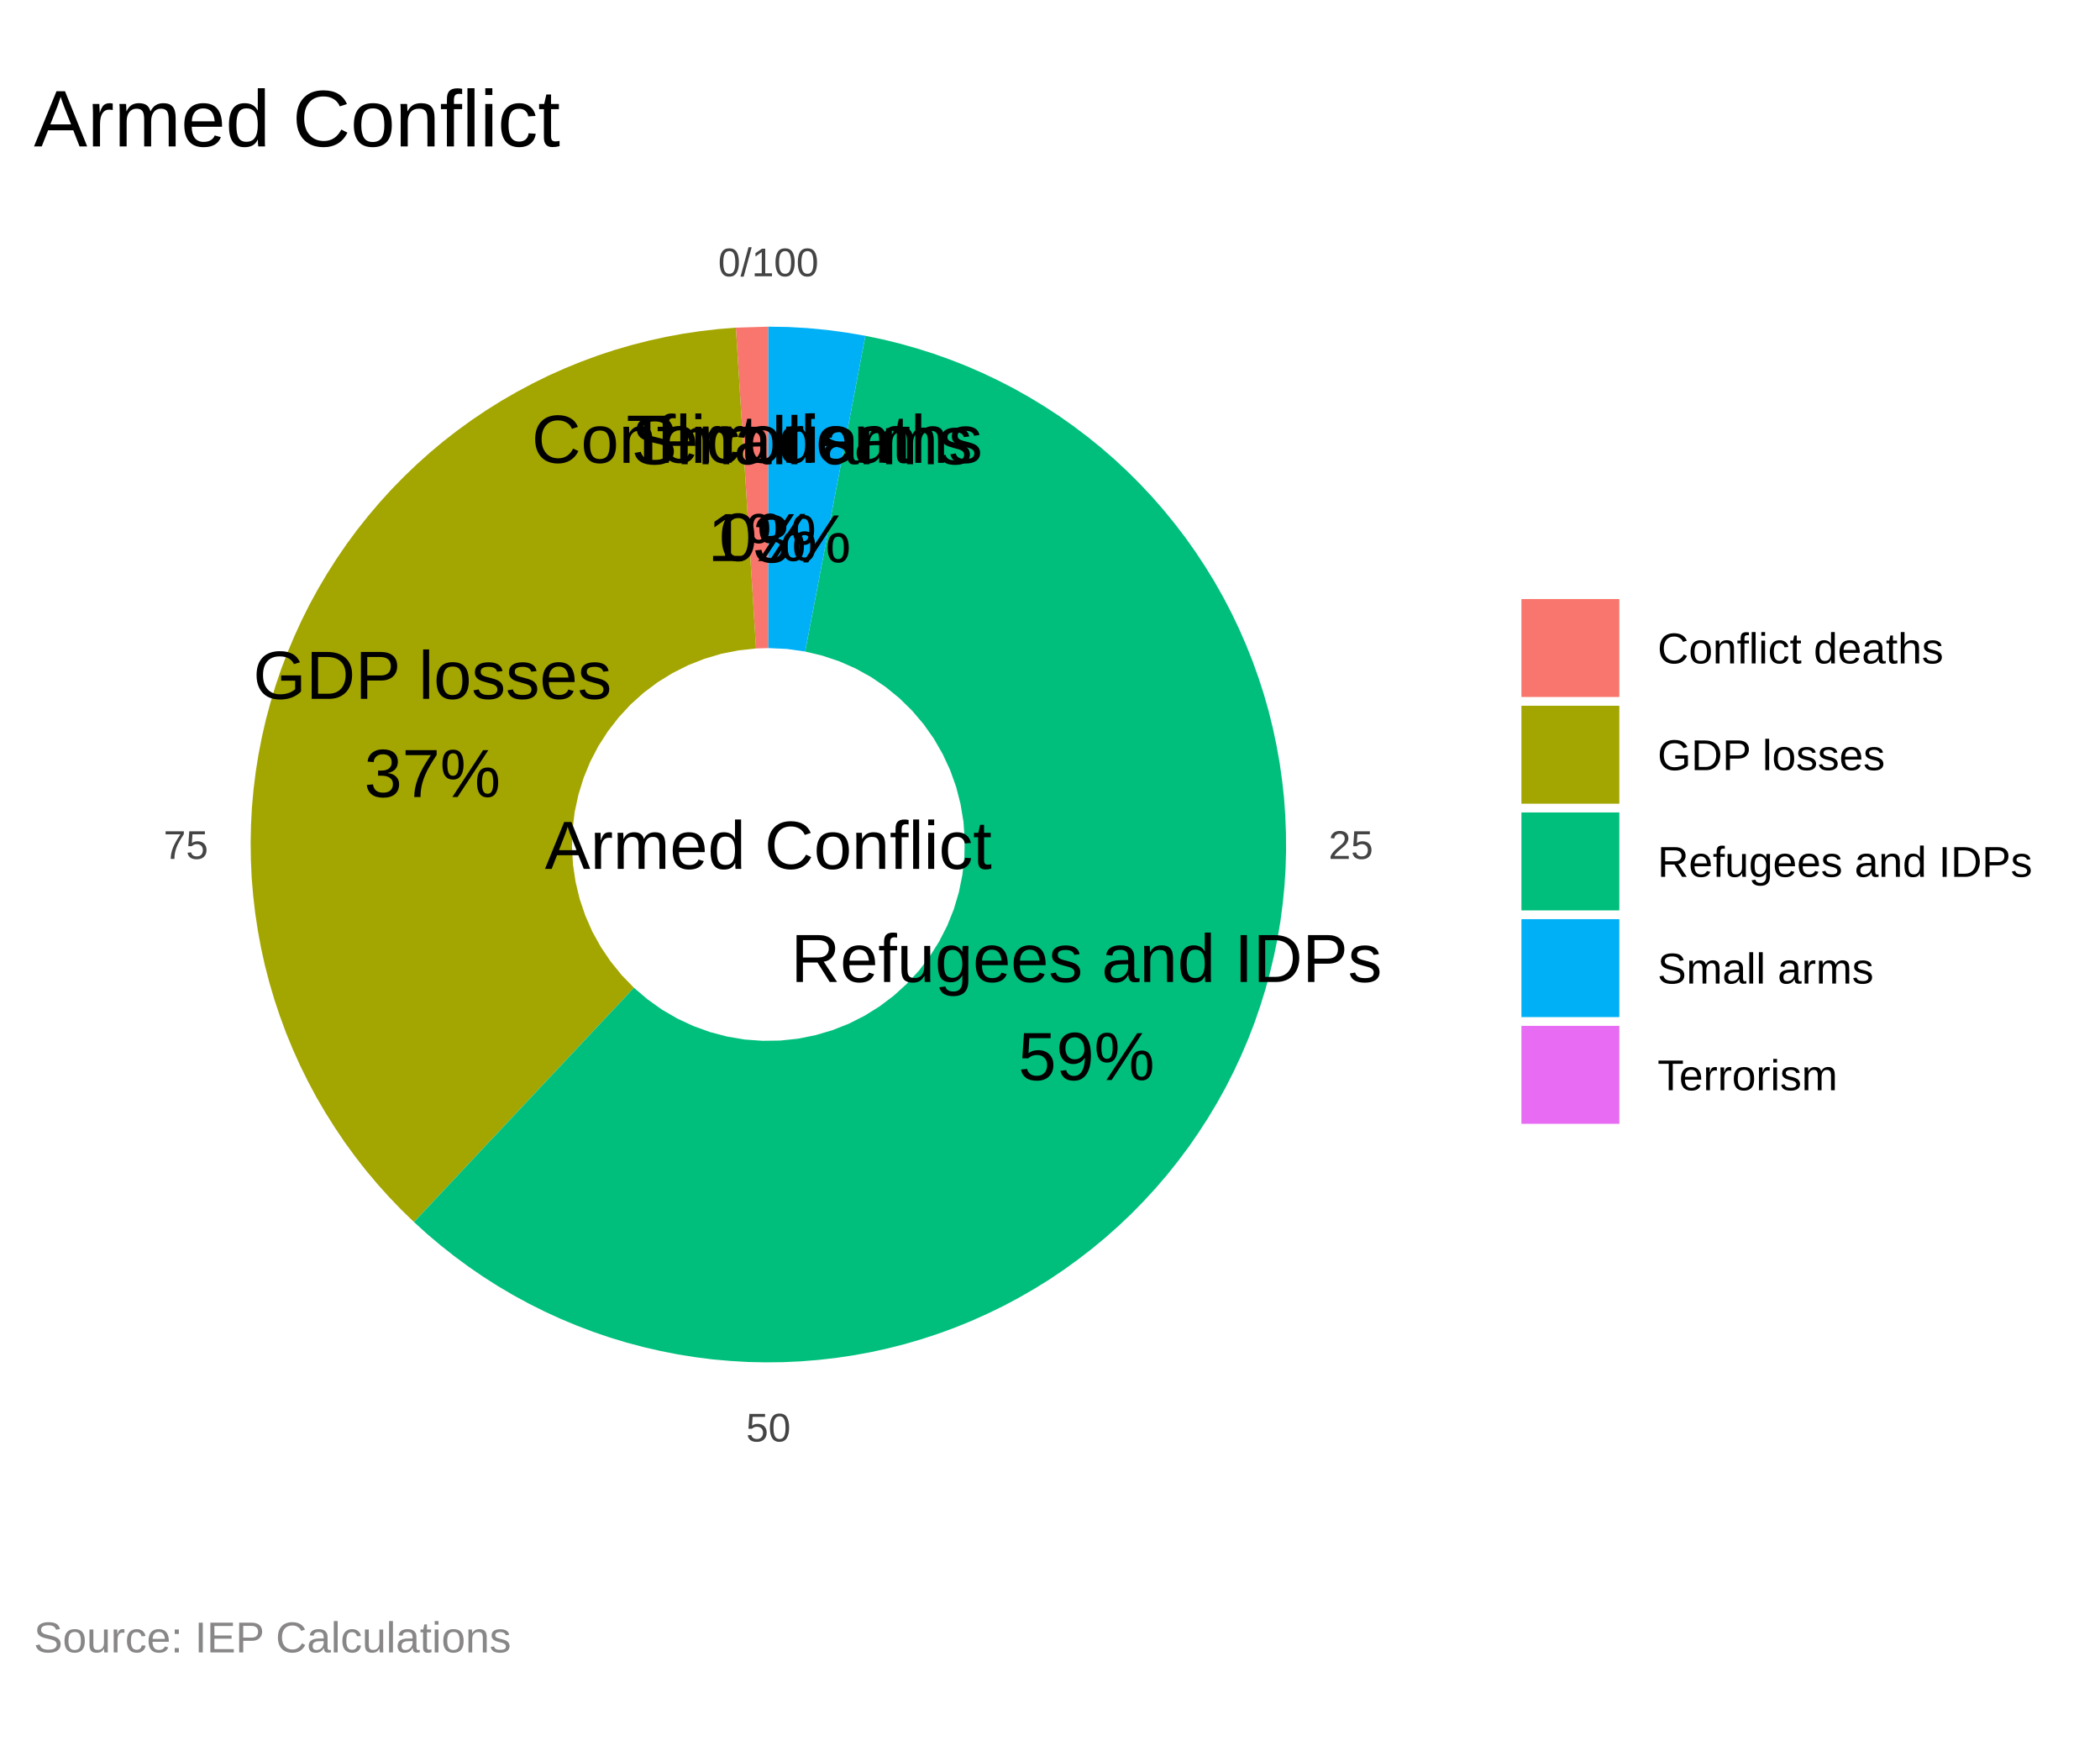
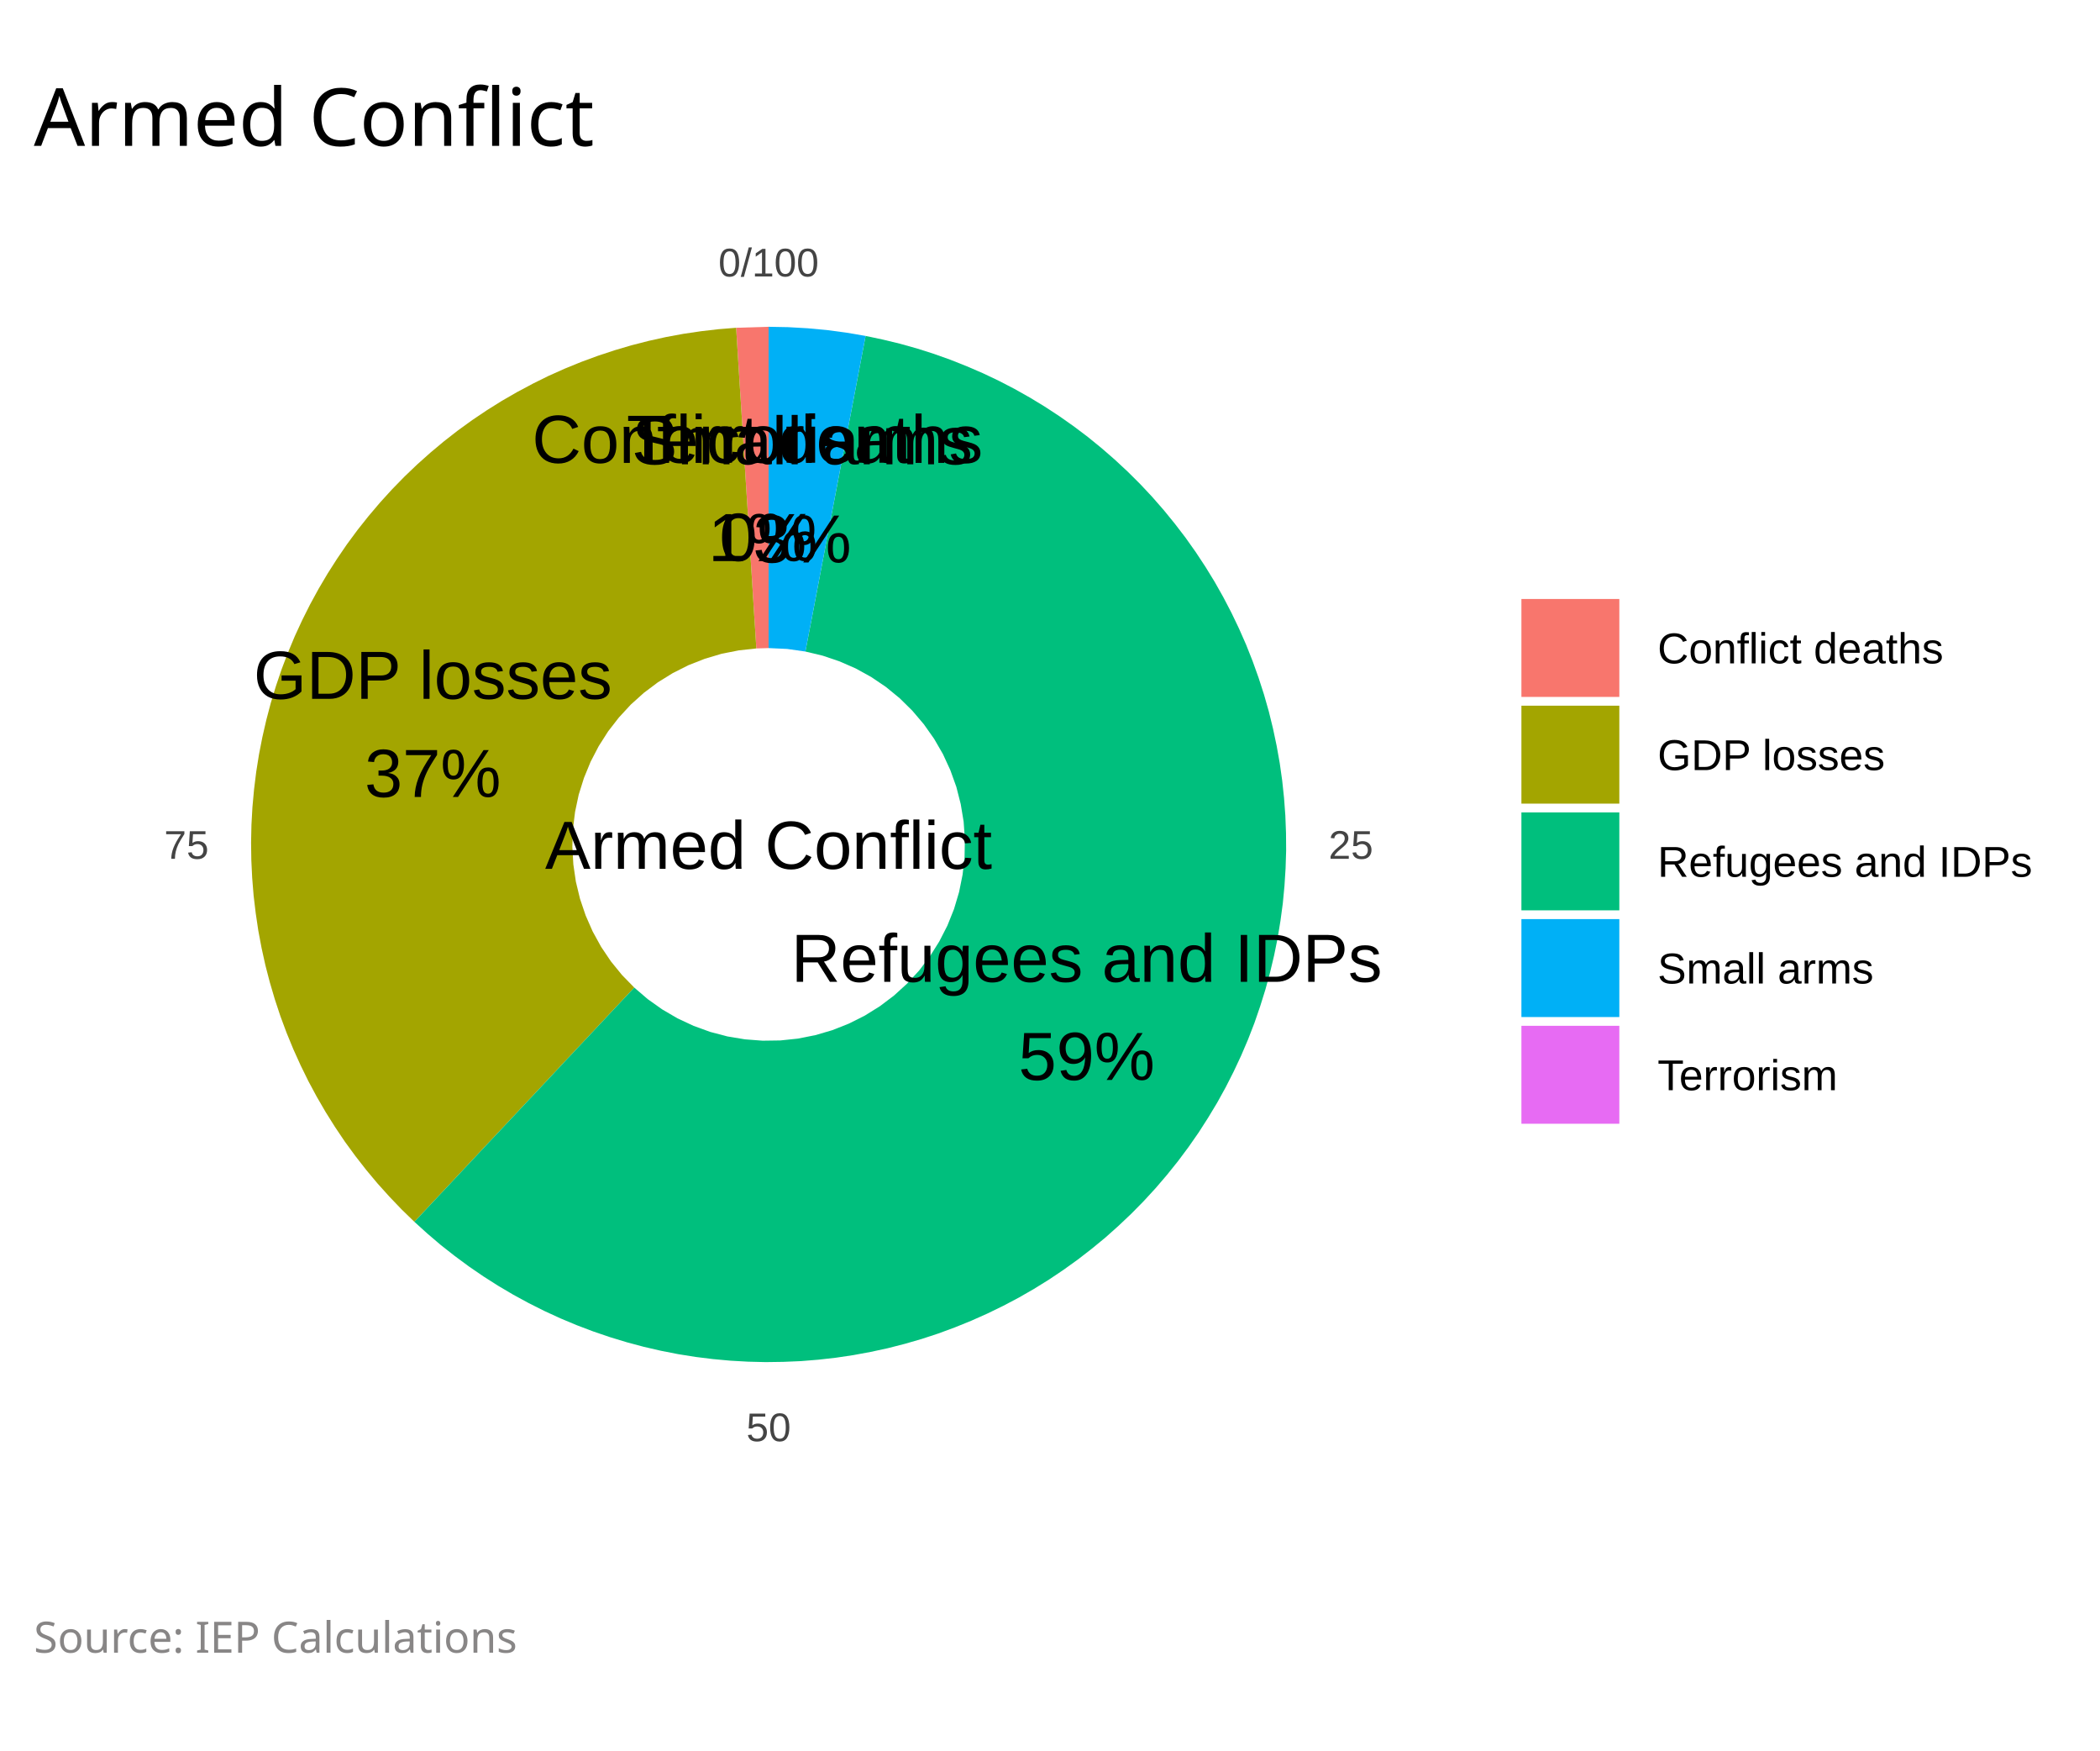
<svg xmlns="http://www.w3.org/2000/svg" class="svglite" width="340.16pt" height="283.46pt" viewBox="0 0 340.16 283.46">
  <defs>
    <style type="text/css">
    .svglite line, .svglite polyline, .svglite polygon, .svglite path, .svglite rect, .svglite circle {
      fill: none;
      stroke: #000000;
      stroke-linecap: round;
      stroke-linejoin: round;
      stroke-miterlimit: 10.00;
    }
    .svglite text {
      white-space: pre;
    }
  </style>
  </defs>
  <rect width="100%" height="100%" style="stroke: none; fill: none;" />
  <defs>
    <clipPath id="cpMC4wMHwzNDAuMTZ8MC4wMHwyODMuNDY=">
      <rect x="0.00" y="0.00" width="340.16" height="283.46" />
    </clipPath>
  </defs>
  <g clip-path="url(#cpMC4wMHwzNDAuMTZ8MC4wMHwyODMuNDY=)">
</g>
  <defs>
-     <clipPath id="cpMC4wMHwzNDAuMTZ8OC45MnwyNzQuNTQ=">
-       <rect x="0.00" y="8.92" width="340.16" height="265.62" />
+     <clipPath id="cpMC4wMHwzNDAuMTZ8OC44MXwyNzQuNjY=">
+       <rect x="0.00" y="8.81" width="340.16" height="265.85" />
    </clipPath>
  </defs>
-   <g clip-path="url(#cpMC4wMHwzNDAuMTZ8OC45MnwyNzQuNTQ=)">
+   <g clip-path="url(#cpMC4wMHwzNDAuMTZ8OC44MXwyNzQuNjY=)">
</g>
  <g clip-path="url(#cpMC4wMHwzNDAuMTZ8MC4wMHwyODMuNDY=)">
</g>
  <defs>
-     <clipPath id="cpMTkuNjN8MjI5LjI5fDMxLjkzfDI0MS41OQ==">
-       <rect x="19.63" y="31.93" width="209.66" height="209.66" />
+     <clipPath id="cpMTkuNzJ8MjI5LjI5fDMxLjk2fDI0MS41Mw==">
+       <rect x="19.72" y="31.96" width="209.57" height="209.57" />
    </clipPath>
  </defs>
-   <g clip-path="url(#cpMTkuNjN8MjI5LjI5fDMxLjkzfDI0MS41OQ==)">
-     <polygon points="124.46,104.95 124.46,102.06 124.46,99.16 124.46,96.27 124.46,93.38 124.46,90.49 124.46,87.60 124.46,84.71 124.46,81.81 124.46,78.92 124.46,76.03 124.46,73.14 124.46,70.25 124.46,67.35 124.46,64.46 124.46,61.57 124.46,58.68 124.46,55.79 124.46,52.90 119.19,53.06 119.38,55.95 119.56,58.83 119.74,61.72 119.92,64.61 120.10,67.49 120.28,70.38 120.47,73.26 120.65,76.15 120.83,79.04 121.01,81.92 121.19,84.81 121.37,87.69 121.56,90.58 121.74,93.47 121.92,96.35 122.10,99.24 122.28,102.13 122.46,105.01 124.46,104.95 " style="stroke-width: 1.07; stroke: none; stroke-linecap: butt; stroke-linejoin: miter; fill: #F8766D;" />
-     <polygon points="122.46,105.01 122.28,102.13 122.10,99.24 121.92,96.35 121.74,93.47 121.56,90.58 121.37,87.69 121.19,84.81 121.01,81.92 120.83,79.04 120.65,76.15 120.47,73.26 120.28,70.38 120.10,67.49 119.92,64.61 119.74,61.72 119.56,58.83 119.38,55.95 119.19,53.06 116.34,53.29 113.49,53.62 110.65,54.04 107.83,54.56 105.03,55.18 102.26,55.89 99.51,56.69 96.78,57.59 94.09,58.59 91.44,59.67 88.82,60.84 86.25,62.11 83.72,63.46 81.24,64.89 78.81,66.41 76.43,68.01 74.11,69.69 71.84,71.45 69.64,73.29 67.51,75.20 65.43,77.19 63.43,79.24 61.50,81.36 59.65,83.54 57.86,85.79 56.16,88.09 54.54,90.46 53.00,92.87 51.54,95.34 50.16,97.86 48.88,100.42 47.68,103.03 46.57,105.67 45.55,108.35 44.63,111.06 43.80,113.81 43.06,116.58 42.42,119.37 41.87,122.19 41.42,125.02 41.07,127.86 40.81,130.72 40.66,133.58 40.60,136.45 40.64,139.32 40.77,142.18 41.01,145.04 41.34,147.88 41.77,150.72 42.29,153.54 42.91,156.34 43.63,159.11 44.44,161.86 45.35,164.58 46.34,167.27 47.43,169.92 48.61,172.54 49.88,175.11 51.23,177.64 52.67,180.11 54.20,182.54 55.80,184.92 57.49,187.24 59.25,189.50 61.09,191.69 63.01,193.83 65.00,195.90 67.05,197.89 69.03,195.79 71.01,193.68 72.99,191.57 74.97,189.46 76.95,187.35 78.93,185.24 80.91,183.14 82.89,181.03 84.87,178.92 86.85,176.81 88.83,174.70 90.81,172.60 92.79,170.49 94.77,168.38 96.75,166.27 98.73,164.16 100.71,162.06 102.68,159.95 100.70,157.91 98.91,155.70 97.32,153.35 95.94,150.86 94.80,148.25 93.89,145.56 93.23,142.80 92.81,139.98 92.65,137.14 92.75,134.30 93.09,131.48 93.69,128.70 94.53,125.98 95.61,123.35 96.92,120.83 98.46,118.44 100.20,116.19 102.13,114.10 104.24,112.20 106.52,110.49 108.93,109.00 111.48,107.72 114.12,106.68 116.85,105.87 119.64,105.32 122.46,105.01 " style="stroke-width: 1.07; stroke: none; stroke-linecap: butt; stroke-linejoin: miter; fill: #A3A500;" />
-     <polygon points="102.68,159.95 100.71,162.06 98.73,164.16 96.75,166.27 94.77,168.38 92.79,170.49 90.81,172.60 88.83,174.70 86.85,176.81 84.87,178.92 82.89,181.03 80.91,183.14 78.93,185.24 76.95,187.35 74.97,189.46 72.99,191.57 71.01,193.68 69.03,195.79 67.05,197.89 69.16,199.81 71.34,201.65 73.58,203.42 75.87,205.11 78.23,206.73 80.63,208.26 83.09,209.71 85.59,211.07 88.14,212.35 90.73,213.54 93.36,214.64 96.03,215.66 98.73,216.58 101.46,217.41 104.21,218.14 106.99,218.78 109.79,219.33 112.61,219.78 115.44,220.14 118.28,220.39 121.13,220.56 123.98,220.62 126.83,220.59 129.68,220.46 132.52,220.23 135.36,219.91 138.18,219.49 140.98,218.98 143.77,218.37 146.53,217.67 149.27,216.87 151.98,215.98 154.66,215.00 157.30,213.93 159.91,212.76 162.47,211.52 164.99,210.18 167.46,208.76 169.89,207.26 172.26,205.67 174.57,204.00 176.83,202.26 179.03,200.44 181.16,198.55 183.23,196.59 185.23,194.55 187.16,192.45 189.02,190.29 190.80,188.06 192.51,185.78 194.13,183.44 195.68,181.04 197.15,178.59 198.53,176.10 199.82,173.56 201.03,170.97 202.15,168.35 203.18,165.69 204.11,163.00 204.96,160.27 205.71,157.52 206.37,154.75 206.94,151.95 207.41,149.14 207.78,146.31 208.06,143.47 208.24,140.63 208.32,137.77 208.30,134.92 208.19,132.07 207.99,129.23 207.68,126.39 207.28,123.57 206.78,120.76 206.19,117.97 205.51,115.20 204.73,112.46 203.85,109.74 202.89,107.06 201.83,104.41 200.69,101.80 199.46,99.23 198.14,96.70 196.73,94.21 195.24,91.78 193.67,89.40 192.02,87.07 190.29,84.81 188.49,82.60 186.61,80.45 184.66,78.37 182.64,76.36 180.55,74.41 178.40,72.54 176.19,70.75 173.91,69.03 171.58,67.38 169.19,65.82 166.75,64.34 164.27,62.94 161.73,61.63 159.16,60.41 156.54,59.27 153.89,58.23 151.20,57.27 148.48,56.41 145.74,55.64 142.97,54.96 140.18,54.38 139.63,57.22 139.09,60.06 138.55,62.90 138.01,65.74 137.47,68.58 136.92,71.42 136.38,74.27 135.84,77.11 135.30,79.95 134.76,82.79 134.21,85.63 133.67,88.47 133.13,91.31 132.59,94.15 132.05,96.99 131.50,99.83 130.96,102.67 130.42,105.51 133.22,106.18 135.94,107.09 138.58,108.25 141.09,109.64 143.47,111.26 145.70,113.08 147.75,115.09 149.61,117.28 151.27,119.63 152.70,122.12 153.91,124.73 154.88,127.44 155.59,130.22 156.06,133.06 156.26,135.93 156.21,138.81 155.89,141.66 155.32,144.48 154.50,147.24 153.43,149.91 152.12,152.47 150.59,154.90 148.85,157.19 146.90,159.30 144.77,161.24 142.48,162.97 140.04,164.49 137.47,165.79 134.80,166.84 132.04,167.65 129.22,168.21 126.36,168.51 123.49,168.55 120.62,168.34 117.78,167.86 115.00,167.13 112.30,166.15 109.69,164.93 107.21,163.49 104.87,161.82 102.68,159.95 " style="stroke-width: 1.07; stroke: none; stroke-linecap: butt; stroke-linejoin: miter; fill: #00BF7D;" />
-     <polygon points="130.42,105.51 130.96,102.67 131.50,99.83 132.05,96.99 132.59,94.15 133.13,91.31 133.67,88.47 134.21,85.63 134.76,82.79 135.30,79.95 135.84,77.11 136.38,74.27 136.92,71.42 137.47,68.58 138.01,65.74 138.55,62.90 139.09,60.06 139.63,57.22 140.18,54.38 137.06,53.85 133.93,53.43 130.78,53.13 127.62,52.95 124.46,52.90 124.46,55.79 124.46,58.68 124.46,61.57 124.46,64.46 124.46,67.35 124.46,70.25 124.46,73.14 124.46,76.03 124.46,78.92 124.46,81.81 124.46,84.71 124.46,87.60 124.46,90.49 124.46,93.38 124.46,96.27 124.46,99.16 124.46,102.06 124.46,104.95 127.45,105.09 130.42,105.51 " style="stroke-width: 1.07; stroke: none; stroke-linecap: butt; stroke-linejoin: miter; fill: #00B0F6;" />
-     <polygon points="124.46,104.95 124.46,102.06 124.46,99.16 124.46,96.27 124.46,93.38 124.46,90.49 124.46,87.60 124.46,84.71 124.46,81.81 124.46,78.92 124.46,76.03 124.46,73.14 124.46,70.25 124.46,67.35 124.46,64.46 124.46,61.57 124.46,58.68 124.46,55.79 124.46,52.90 124.46,52.90 124.46,55.79 124.46,58.68 124.46,61.57 124.46,64.46 124.46,67.35 124.46,70.25 124.46,73.14 124.46,76.03 124.46,78.92 124.46,81.81 124.46,84.71 124.46,87.60 124.46,90.49 124.46,93.38 124.46,96.27 124.46,99.16 124.46,102.06 124.46,104.95 124.46,104.95 " style="stroke-width: 1.07; stroke: none; stroke-linecap: butt; stroke-linejoin: miter; fill: #E76BF3;" />
-     <text x="122.64" y="74.95" text-anchor="middle" style="font-size: 11.04px; font-family: &quot;Arial&quot;;" textLength="72.96px" lengthAdjust="spacingAndGlyphs">Conflict deaths</text>
-     <text x="122.64" y="90.85" text-anchor="middle" style="font-size: 11.04px; font-family: &quot;Arial&quot;;" textLength="15.94px" lengthAdjust="spacingAndGlyphs">1%</text>
-     <text x="70.04" y="113.17" text-anchor="middle" style="font-size: 11.04px; font-family: &quot;Arial&quot;;" textLength="58.03px" lengthAdjust="spacingAndGlyphs">GDP losses</text>
-     <text x="70.04" y="129.07" text-anchor="middle" style="font-size: 11.04px; font-family: &quot;Arial&quot;;" textLength="22.08px" lengthAdjust="spacingAndGlyphs">37%</text>
-     <text x="175.99" y="159.02" text-anchor="middle" style="font-size: 11.04px; font-family: &quot;Arial&quot;;" textLength="95.66px" lengthAdjust="spacingAndGlyphs">Refugees and IDPs</text>
-     <text x="175.99" y="174.91" text-anchor="middle" style="font-size: 11.04px; font-family: &quot;Arial&quot;;" textLength="22.08px" lengthAdjust="spacingAndGlyphs">59%</text>
-     <text x="129.90" y="75.18" text-anchor="middle" style="font-size: 11.04px; font-family: &quot;Arial&quot;;" textLength="55.15px" lengthAdjust="spacingAndGlyphs">Small arms</text>
-     <text x="129.90" y="91.08" text-anchor="middle" style="font-size: 11.04px; font-family: &quot;Arial&quot;;" textLength="15.94px" lengthAdjust="spacingAndGlyphs">3%</text>
-     <text x="124.46" y="74.92" text-anchor="middle" style="font-size: 11.04px; font-family: &quot;Arial&quot;;" textLength="45.95px" lengthAdjust="spacingAndGlyphs">Terrorism</text>
-     <text x="124.46" y="90.82" text-anchor="middle" style="font-size: 11.04px; font-family: &quot;Arial&quot;;" textLength="15.94px" lengthAdjust="spacingAndGlyphs">0%</text>
-     <text x="124.46" y="140.71" text-anchor="middle" style="font-size: 11.04px; font-family: &quot;Arial&quot;;" textLength="72.33px" lengthAdjust="spacingAndGlyphs">Armed Conflict</text>
-     <text x="218.81" y="139.09" text-anchor="middle" style="font-size: 6.50px;fill: #444444; font-family: &quot;Arial&quot;;" textLength="7.23px" lengthAdjust="spacingAndGlyphs">25</text>
-     <text x="124.46" y="233.44" text-anchor="middle" style="font-size: 6.50px;fill: #444444; font-family: &quot;Arial&quot;;" textLength="7.23px" lengthAdjust="spacingAndGlyphs">50</text>
-     <text x="30.11" y="139.09" text-anchor="middle" style="font-size: 6.50px;fill: #444444; font-family: &quot;Arial&quot;;" textLength="7.23px" lengthAdjust="spacingAndGlyphs">75</text>
-     <text x="124.46" y="44.74" text-anchor="middle" style="font-size: 6.50px;fill: #444444; font-family: &quot;Arial&quot;;" textLength="16.26px" lengthAdjust="spacingAndGlyphs">0/100</text>
+   <g clip-path="url(#cpMTkuNzJ8MjI5LjI5fDMxLjk2fDI0MS41Mw==)">
+     <polygon points="124.50,104.95 124.50,102.06 124.50,99.17 124.50,96.28 124.50,93.39 124.50,90.50 124.50,87.61 124.50,84.72 124.50,81.83 124.50,78.93 124.50,76.04 124.50,73.15 124.50,70.26 124.50,67.37 124.50,64.48 124.50,61.59 124.50,58.70 124.50,55.81 124.50,52.92 119.24,53.08 119.42,55.97 119.60,58.85 119.78,61.74 119.97,64.62 120.15,67.51 120.33,70.39 120.51,73.28 120.69,76.16 120.87,79.05 121.06,81.93 121.24,84.82 121.42,87.70 121.60,90.59 121.78,93.47 121.96,96.36 122.14,99.24 122.33,102.13 122.51,105.01 124.50,104.95 " style="stroke-width: 1.07; stroke: none; stroke-linecap: butt; stroke-linejoin: miter; fill: #F8766D;" />
+     <polygon points="122.51,105.01 122.33,102.13 122.14,99.24 121.96,96.36 121.78,93.47 121.60,90.59 121.42,87.70 121.24,84.82 121.06,81.93 120.87,79.05 120.69,76.16 120.51,73.28 120.33,70.39 120.15,67.51 119.97,64.62 119.78,61.74 119.60,58.85 119.42,55.97 119.24,53.08 116.38,53.31 113.54,53.64 110.70,54.06 107.88,54.58 105.08,55.20 102.31,55.91 99.56,56.72 96.84,57.62 94.15,58.61 91.50,59.69 88.88,60.86 86.31,62.13 83.78,63.48 81.30,64.91 78.87,66.43 76.49,68.03 74.17,69.71 71.91,71.47 69.71,73.31 67.57,75.22 65.50,77.20 63.50,79.25 61.57,81.37 59.72,83.55 57.93,85.80 56.23,88.10 54.61,90.47 53.07,92.88 51.61,95.35 50.24,97.86 48.95,100.43 47.75,103.03 46.65,105.67 45.63,108.35 44.71,111.06 43.87,113.81 43.14,116.58 42.50,119.37 41.95,122.18 41.50,125.01 41.15,127.86 40.89,130.71 40.73,133.57 40.67,136.44 40.71,139.30 40.85,142.17 41.08,145.02 41.42,147.87 41.84,150.70 42.37,153.52 42.99,156.32 43.71,159.09 44.52,161.84 45.42,164.56 46.42,167.25 47.51,169.90 48.69,172.51 49.95,175.08 51.31,177.61 52.75,180.09 54.27,182.51 55.87,184.89 57.56,187.20 59.32,189.46 61.16,191.66 63.08,193.79 65.06,195.86 67.12,197.86 69.10,195.75 71.08,193.64 73.06,191.54 75.03,189.43 77.01,187.32 78.99,185.21 80.97,183.11 82.95,181.00 84.93,178.89 86.91,176.79 88.89,174.68 90.86,172.57 92.84,170.46 94.82,168.36 96.80,166.25 98.78,164.14 100.76,162.03 102.74,159.93 100.75,157.89 98.96,155.69 97.37,153.33 96.00,150.84 94.86,148.24 93.95,145.55 93.28,142.78 92.87,139.97 92.71,137.13 92.80,134.29 93.15,131.47 93.74,128.69 94.59,125.98 95.67,123.35 96.98,120.83 98.51,118.43 100.25,116.19 102.18,114.10 104.29,112.20 106.57,110.49 108.98,109.00 111.52,107.72 114.17,106.68 116.89,105.87 119.68,105.32 122.51,105.01 " style="stroke-width: 1.07; stroke: none; stroke-linecap: butt; stroke-linejoin: miter; fill: #A3A500;" />
+     <polygon points="102.74,159.93 100.76,162.03 98.78,164.14 96.80,166.25 94.82,168.36 92.84,170.46 90.86,172.57 88.89,174.68 86.91,176.79 84.93,178.89 82.95,181.00 80.97,183.11 78.99,185.21 77.01,187.32 75.03,189.43 73.06,191.54 71.08,193.64 69.10,195.75 67.12,197.86 69.23,199.77 71.40,201.62 73.64,203.38 75.94,205.08 78.29,206.69 80.69,208.22 83.15,209.67 85.65,211.03 88.20,212.31 90.79,213.50 93.42,214.60 96.08,215.61 98.78,216.53 101.51,217.36 104.27,218.10 107.04,218.74 109.84,219.29 112.66,219.74 115.48,220.09 118.32,220.35 121.17,220.51 124.02,220.58 126.87,220.54 129.72,220.42 132.56,220.19 135.39,219.87 138.21,219.45 141.02,218.93 143.80,218.33 146.57,217.62 149.30,216.83 152.01,215.94 154.69,214.95 157.33,213.88 159.93,212.72 162.50,211.47 165.02,210.14 167.49,208.72 169.91,207.22 172.28,205.63 174.59,203.97 176.85,202.22 179.05,200.41 181.18,198.51 183.25,196.55 185.25,194.52 187.18,192.42 189.03,190.26 190.82,188.03 192.52,185.75 194.15,183.41 195.69,181.01 197.16,178.57 198.54,176.07 199.83,173.53 201.04,170.95 202.16,168.33 203.19,165.67 204.12,162.97 204.97,160.25 205.72,157.50 206.38,154.73 206.95,151.93 207.41,149.12 207.79,146.30 208.06,143.46 208.24,140.61 208.33,137.76 208.31,134.91 208.20,132.06 207.99,129.22 207.69,126.39 207.29,123.56 206.79,120.76 206.20,117.97 205.52,115.20 204.74,112.46 203.86,109.74 202.90,107.06 201.85,104.41 200.70,101.80 199.47,99.23 198.15,96.70 196.75,94.22 195.26,91.79 193.69,89.41 192.04,87.08 190.31,84.82 188.51,82.61 186.63,80.46 184.68,78.38 182.66,76.37 180.57,74.43 178.42,72.56 176.21,70.76 173.93,69.04 171.60,67.40 169.22,65.84 166.78,64.36 164.29,62.96 161.76,61.65 159.19,60.43 156.57,59.30 153.92,58.25 151.23,57.29 148.52,56.43 145.77,55.66 143.00,54.99 140.21,54.40 139.67,57.24 139.13,60.08 138.59,62.92 138.05,65.76 137.50,68.60 136.96,71.44 136.42,74.28 135.88,77.12 135.34,79.96 134.80,82.80 134.25,85.64 133.71,88.48 133.17,91.32 132.63,94.16 132.09,97.00 131.55,99.84 131.00,102.67 130.46,105.51 133.26,106.18 135.98,107.10 138.61,108.25 141.13,109.64 143.51,111.25 145.73,113.07 147.78,115.09 149.64,117.28 151.30,119.63 152.74,122.12 153.94,124.73 154.91,127.43 155.62,130.22 156.09,133.05 156.29,135.92 156.24,138.79 155.92,141.65 155.35,144.47 154.53,147.22 153.46,149.89 152.15,152.45 150.62,154.88 148.88,157.17 146.94,159.28 144.81,161.22 142.52,162.95 140.08,164.47 137.51,165.76 134.84,166.82 132.08,167.63 129.26,168.19 126.40,168.49 123.53,168.53 120.66,168.31 117.83,167.84 115.05,167.11 112.35,166.13 109.74,164.91 107.26,163.46 104.92,161.80 102.74,159.93 " style="stroke-width: 1.07; stroke: none; stroke-linecap: butt; stroke-linejoin: miter; fill: #00BF7D;" />
+     <polygon points="130.46,105.51 131.00,102.67 131.55,99.84 132.09,97.00 132.63,94.16 133.17,91.32 133.71,88.48 134.25,85.64 134.80,82.80 135.34,79.96 135.88,77.12 136.42,74.28 136.96,71.44 137.50,68.60 138.05,65.76 138.59,62.92 139.13,60.08 139.67,57.24 140.21,54.40 137.10,53.87 133.96,53.45 130.82,53.16 127.66,52.98 124.50,52.92 124.50,55.81 124.50,58.70 124.50,61.59 124.50,64.48 124.50,67.37 124.50,70.26 124.50,73.15 124.50,76.04 124.50,78.93 124.50,81.83 124.50,84.72 124.50,87.61 124.50,90.50 124.50,93.39 124.50,96.28 124.50,99.17 124.50,102.06 124.50,104.95 127.50,105.09 130.46,105.51 " style="stroke-width: 1.07; stroke: none; stroke-linecap: butt; stroke-linejoin: miter; fill: #00B0F6;" />
+     <polygon points="124.50,104.95 124.50,102.06 124.50,99.17 124.50,96.28 124.50,93.39 124.50,90.50 124.50,87.61 124.50,84.72 124.50,81.83 124.50,78.93 124.50,76.04 124.50,73.15 124.50,70.26 124.50,67.37 124.50,64.48 124.50,61.59 124.50,58.70 124.50,55.81 124.50,52.92 124.50,52.92 124.50,55.81 124.50,58.70 124.50,61.59 124.50,64.48 124.50,67.37 124.50,70.26 124.50,73.15 124.50,76.04 124.50,78.93 124.50,81.83 124.50,84.72 124.50,87.61 124.50,90.50 124.50,93.39 124.50,96.28 124.50,99.17 124.50,102.06 124.50,104.95 124.50,104.95 " style="stroke-width: 1.07; stroke: none; stroke-linecap: butt; stroke-linejoin: miter; fill: #E76BF3;" />
+     <text x="122.69" y="74.96" text-anchor="middle" style="font-size: 11.04px; font-family: &quot;Arial&quot;;" textLength="72.96px" lengthAdjust="spacingAndGlyphs">Conflict deaths</text>
+     <text x="122.69" y="90.86" text-anchor="middle" style="font-size: 11.04px; font-family: &quot;Arial&quot;;" textLength="15.94px" lengthAdjust="spacingAndGlyphs">1%</text>
+     <text x="70.11" y="113.17" text-anchor="middle" style="font-size: 11.04px; font-family: &quot;Arial&quot;;" textLength="58.03px" lengthAdjust="spacingAndGlyphs">GDP losses</text>
+     <text x="70.11" y="129.06" text-anchor="middle" style="font-size: 11.04px; font-family: &quot;Arial&quot;;" textLength="22.08px" lengthAdjust="spacingAndGlyphs">37%</text>
+     <text x="176.02" y="159.00" text-anchor="middle" style="font-size: 11.04px; font-family: &quot;Arial&quot;;" textLength="95.66px" lengthAdjust="spacingAndGlyphs">Refugees and IDPs</text>
+     <text x="176.02" y="174.89" text-anchor="middle" style="font-size: 11.04px; font-family: &quot;Arial&quot;;" textLength="22.08px" lengthAdjust="spacingAndGlyphs">59%</text>
+     <text x="129.94" y="75.19" text-anchor="middle" style="font-size: 11.04px; font-family: &quot;Arial&quot;;" textLength="55.15px" lengthAdjust="spacingAndGlyphs">Small arms</text>
+     <text x="129.94" y="91.09" text-anchor="middle" style="font-size: 11.04px; font-family: &quot;Arial&quot;;" textLength="15.94px" lengthAdjust="spacingAndGlyphs">3%</text>
+     <text x="124.50" y="74.94" text-anchor="middle" style="font-size: 11.04px; font-family: &quot;Arial&quot;;" textLength="45.95px" lengthAdjust="spacingAndGlyphs">Terrorism</text>
+     <text x="124.50" y="90.83" text-anchor="middle" style="font-size: 11.04px; font-family: &quot;Arial&quot;;" textLength="15.94px" lengthAdjust="spacingAndGlyphs">0%</text>
+     <text x="124.50" y="140.70" text-anchor="middle" style="font-size: 11.04px; font-family: &quot;Arial&quot;;" textLength="72.33px" lengthAdjust="spacingAndGlyphs">Armed Conflict</text>
+     <text x="218.81" y="139.08" text-anchor="middle" style="font-size: 6.50px;fill: #444444; font-family: &quot;Arial&quot;;" textLength="7.23px" lengthAdjust="spacingAndGlyphs">25</text>
+     <text x="124.50" y="233.39" text-anchor="middle" style="font-size: 6.50px;fill: #444444; font-family: &quot;Arial&quot;;" textLength="7.23px" lengthAdjust="spacingAndGlyphs">50</text>
+     <text x="30.20" y="139.08" text-anchor="middle" style="font-size: 6.50px;fill: #444444; font-family: &quot;Arial&quot;;" textLength="7.23px" lengthAdjust="spacingAndGlyphs">75</text>
+     <text x="124.50" y="44.77" text-anchor="middle" style="font-size: 6.50px;fill: #444444; font-family: &quot;Arial&quot;;" textLength="16.26px" lengthAdjust="spacingAndGlyphs">0/100</text>
  </g>
  <g clip-path="url(#cpMC4wMHwzNDAuMTZ8MC4wMHwyODMuNDY=)">
-     <rect x="246.44" y="97.01" width="15.86" height="15.86" style="stroke-width: 1.07; stroke: none; stroke-linecap: butt; stroke-linejoin: miter; fill: #F8766D;" />
-     <rect x="246.44" y="114.29" width="15.86" height="15.86" style="stroke-width: 1.07; stroke: none; stroke-linecap: butt; stroke-linejoin: miter; fill: #A3A500;" />
-     <rect x="246.44" y="131.57" width="15.86" height="15.86" style="stroke-width: 1.07; stroke: none; stroke-linecap: butt; stroke-linejoin: miter; fill: #00BF7D;" />
-     <rect x="246.44" y="148.85" width="15.86" height="15.86" style="stroke-width: 1.07; stroke: none; stroke-linecap: butt; stroke-linejoin: miter; fill: #00B0F6;" />
-     <rect x="246.44" y="166.13" width="15.86" height="15.86" style="stroke-width: 1.07; stroke: none; stroke-linecap: butt; stroke-linejoin: miter; fill: #E76BF3;" />
-     <text x="268.49" y="107.44" style="font-size: 7.00px; font-family: &quot;Arial&quot;;" textLength="46.31px" lengthAdjust="spacingAndGlyphs">Conflict deaths</text>
-     <text x="268.49" y="124.72" style="font-size: 7.00px; font-family: &quot;Arial&quot;;" textLength="36.82px" lengthAdjust="spacingAndGlyphs">GDP losses</text>
-     <text x="268.49" y="142.00" style="font-size: 7.00px; font-family: &quot;Arial&quot;;" textLength="60.71px" lengthAdjust="spacingAndGlyphs">Refugees and IDPs</text>
-     <text x="268.49" y="159.28" style="font-size: 7.00px; font-family: &quot;Arial&quot;;" textLength="35.01px" lengthAdjust="spacingAndGlyphs">Small arms</text>
-     <text x="268.49" y="176.56" style="font-size: 7.00px; font-family: &quot;Arial&quot;;" textLength="29.17px" lengthAdjust="spacingAndGlyphs">Terrorism</text>
-     <text x="5.48" y="23.71" style="font-size: 13.00px; font-family: &quot;Arial&quot;;" textLength="85.26px" lengthAdjust="spacingAndGlyphs">Armed Conflict</text>
-     <text x="5.48" y="267.59" style="font-size: 7.00px;fill: #888686; font-family: &quot;Arial&quot;;" textLength="77.30px" lengthAdjust="spacingAndGlyphs">Source: IEP Calculations</text>
+     <rect x="246.44" y="97.00" width="15.86" height="15.86" style="stroke-width: 1.07; stroke: none; stroke-linecap: butt; stroke-linejoin: miter; fill: #F8766D;" />
+     <rect x="246.44" y="114.28" width="15.86" height="15.86" style="stroke-width: 1.07; stroke: none; stroke-linecap: butt; stroke-linejoin: miter; fill: #A3A500;" />
+     <rect x="246.44" y="131.56" width="15.86" height="15.86" style="stroke-width: 1.07; stroke: none; stroke-linecap: butt; stroke-linejoin: miter; fill: #00BF7D;" />
+     <rect x="246.44" y="148.84" width="15.86" height="15.86" style="stroke-width: 1.07; stroke: none; stroke-linecap: butt; stroke-linejoin: miter; fill: #00B0F6;" />
+     <rect x="246.44" y="166.12" width="15.86" height="15.86" style="stroke-width: 1.07; stroke: none; stroke-linecap: butt; stroke-linejoin: miter; fill: #E76BF3;" />
+     <text x="268.49" y="107.43" style="font-size: 7.00px; font-family: &quot;Arial&quot;;" textLength="46.31px" lengthAdjust="spacingAndGlyphs">Conflict deaths</text>
+     <text x="268.49" y="124.71" style="font-size: 7.00px; font-family: &quot;Arial&quot;;" textLength="36.82px" lengthAdjust="spacingAndGlyphs">GDP losses</text>
+     <text x="268.49" y="141.99" style="font-size: 7.00px; font-family: &quot;Arial&quot;;" textLength="60.71px" lengthAdjust="spacingAndGlyphs">Refugees and IDPs</text>
+     <text x="268.49" y="159.27" style="font-size: 7.00px; font-family: &quot;Arial&quot;;" textLength="35.01px" lengthAdjust="spacingAndGlyphs">Small arms</text>
+     <text x="268.49" y="176.55" style="font-size: 7.00px; font-family: &quot;Arial&quot;;" textLength="29.17px" lengthAdjust="spacingAndGlyphs">Terrorism</text>
+     <text x="5.48" y="23.62" style="font-size: 13.00px; font-family: &quot;Helvetica LT Pro&quot;;" textLength="85.24px" lengthAdjust="spacingAndGlyphs">Armed Conflict</text>
+     <text x="5.48" y="267.64" style="font-size: 7.00px;fill: #888686; font-family: &quot;Helvetica LT Pro&quot;;" textLength="77.44px" lengthAdjust="spacingAndGlyphs">Source: IEP Calculations</text>
  </g>
</svg>
